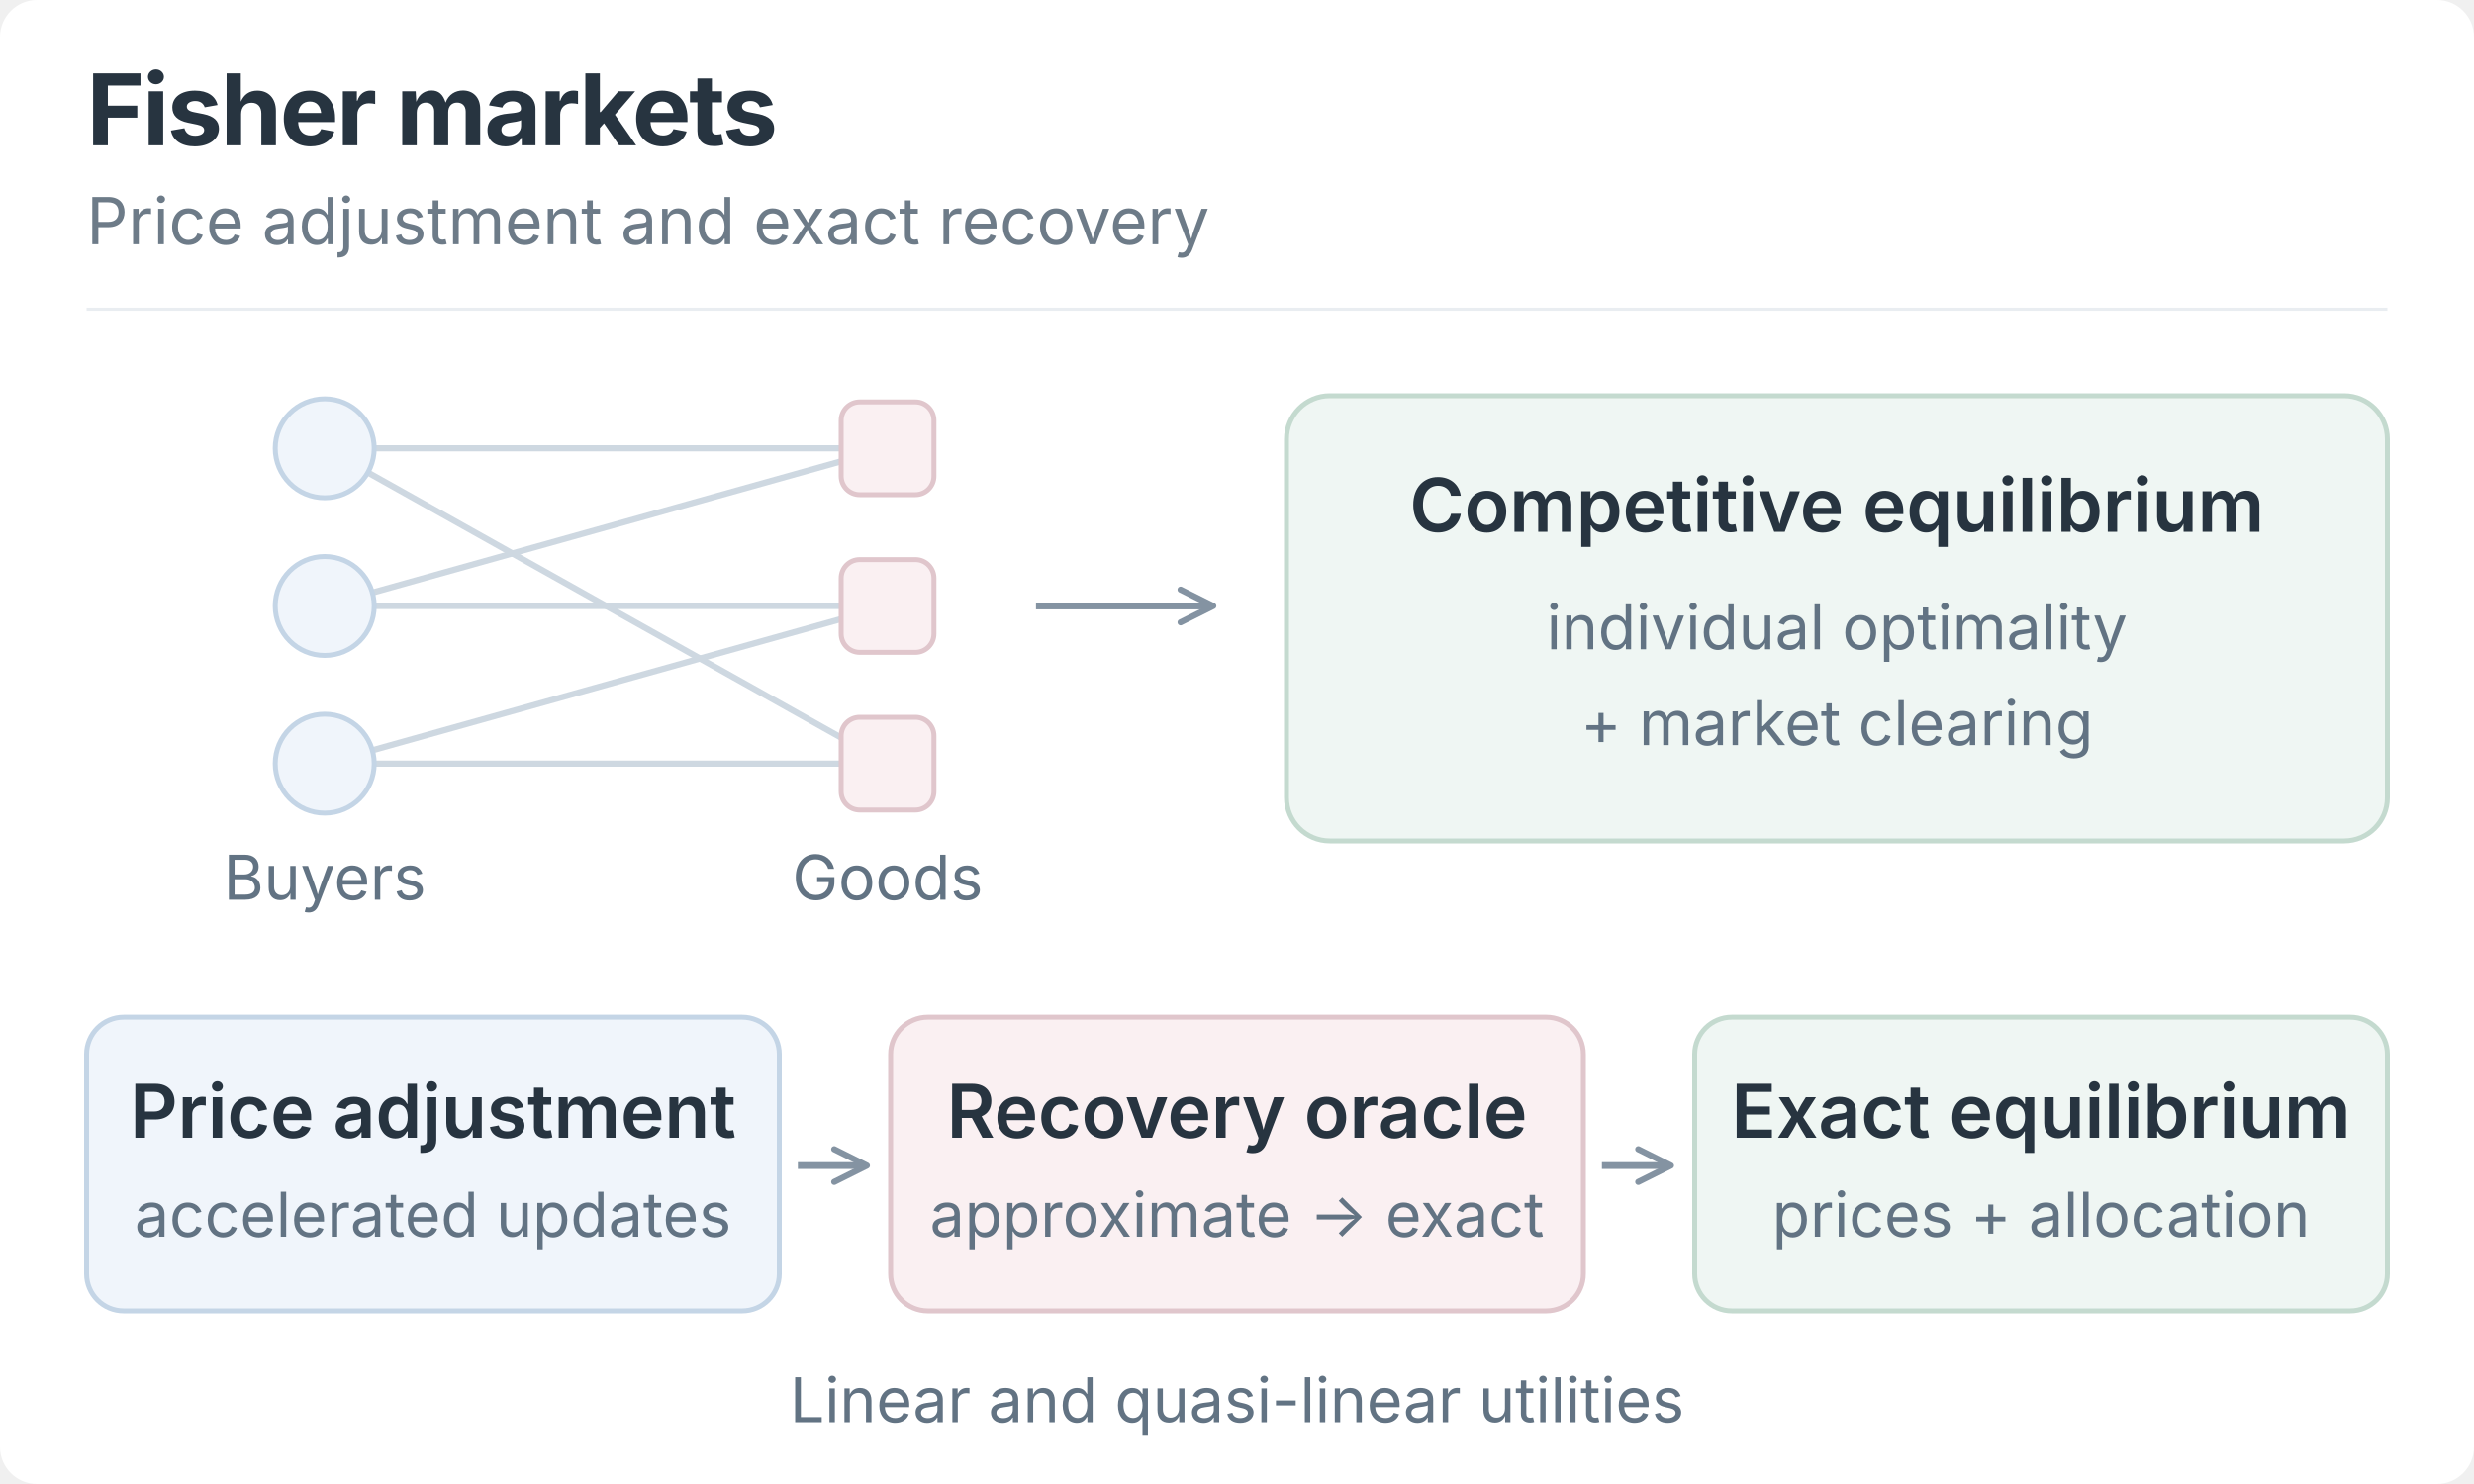
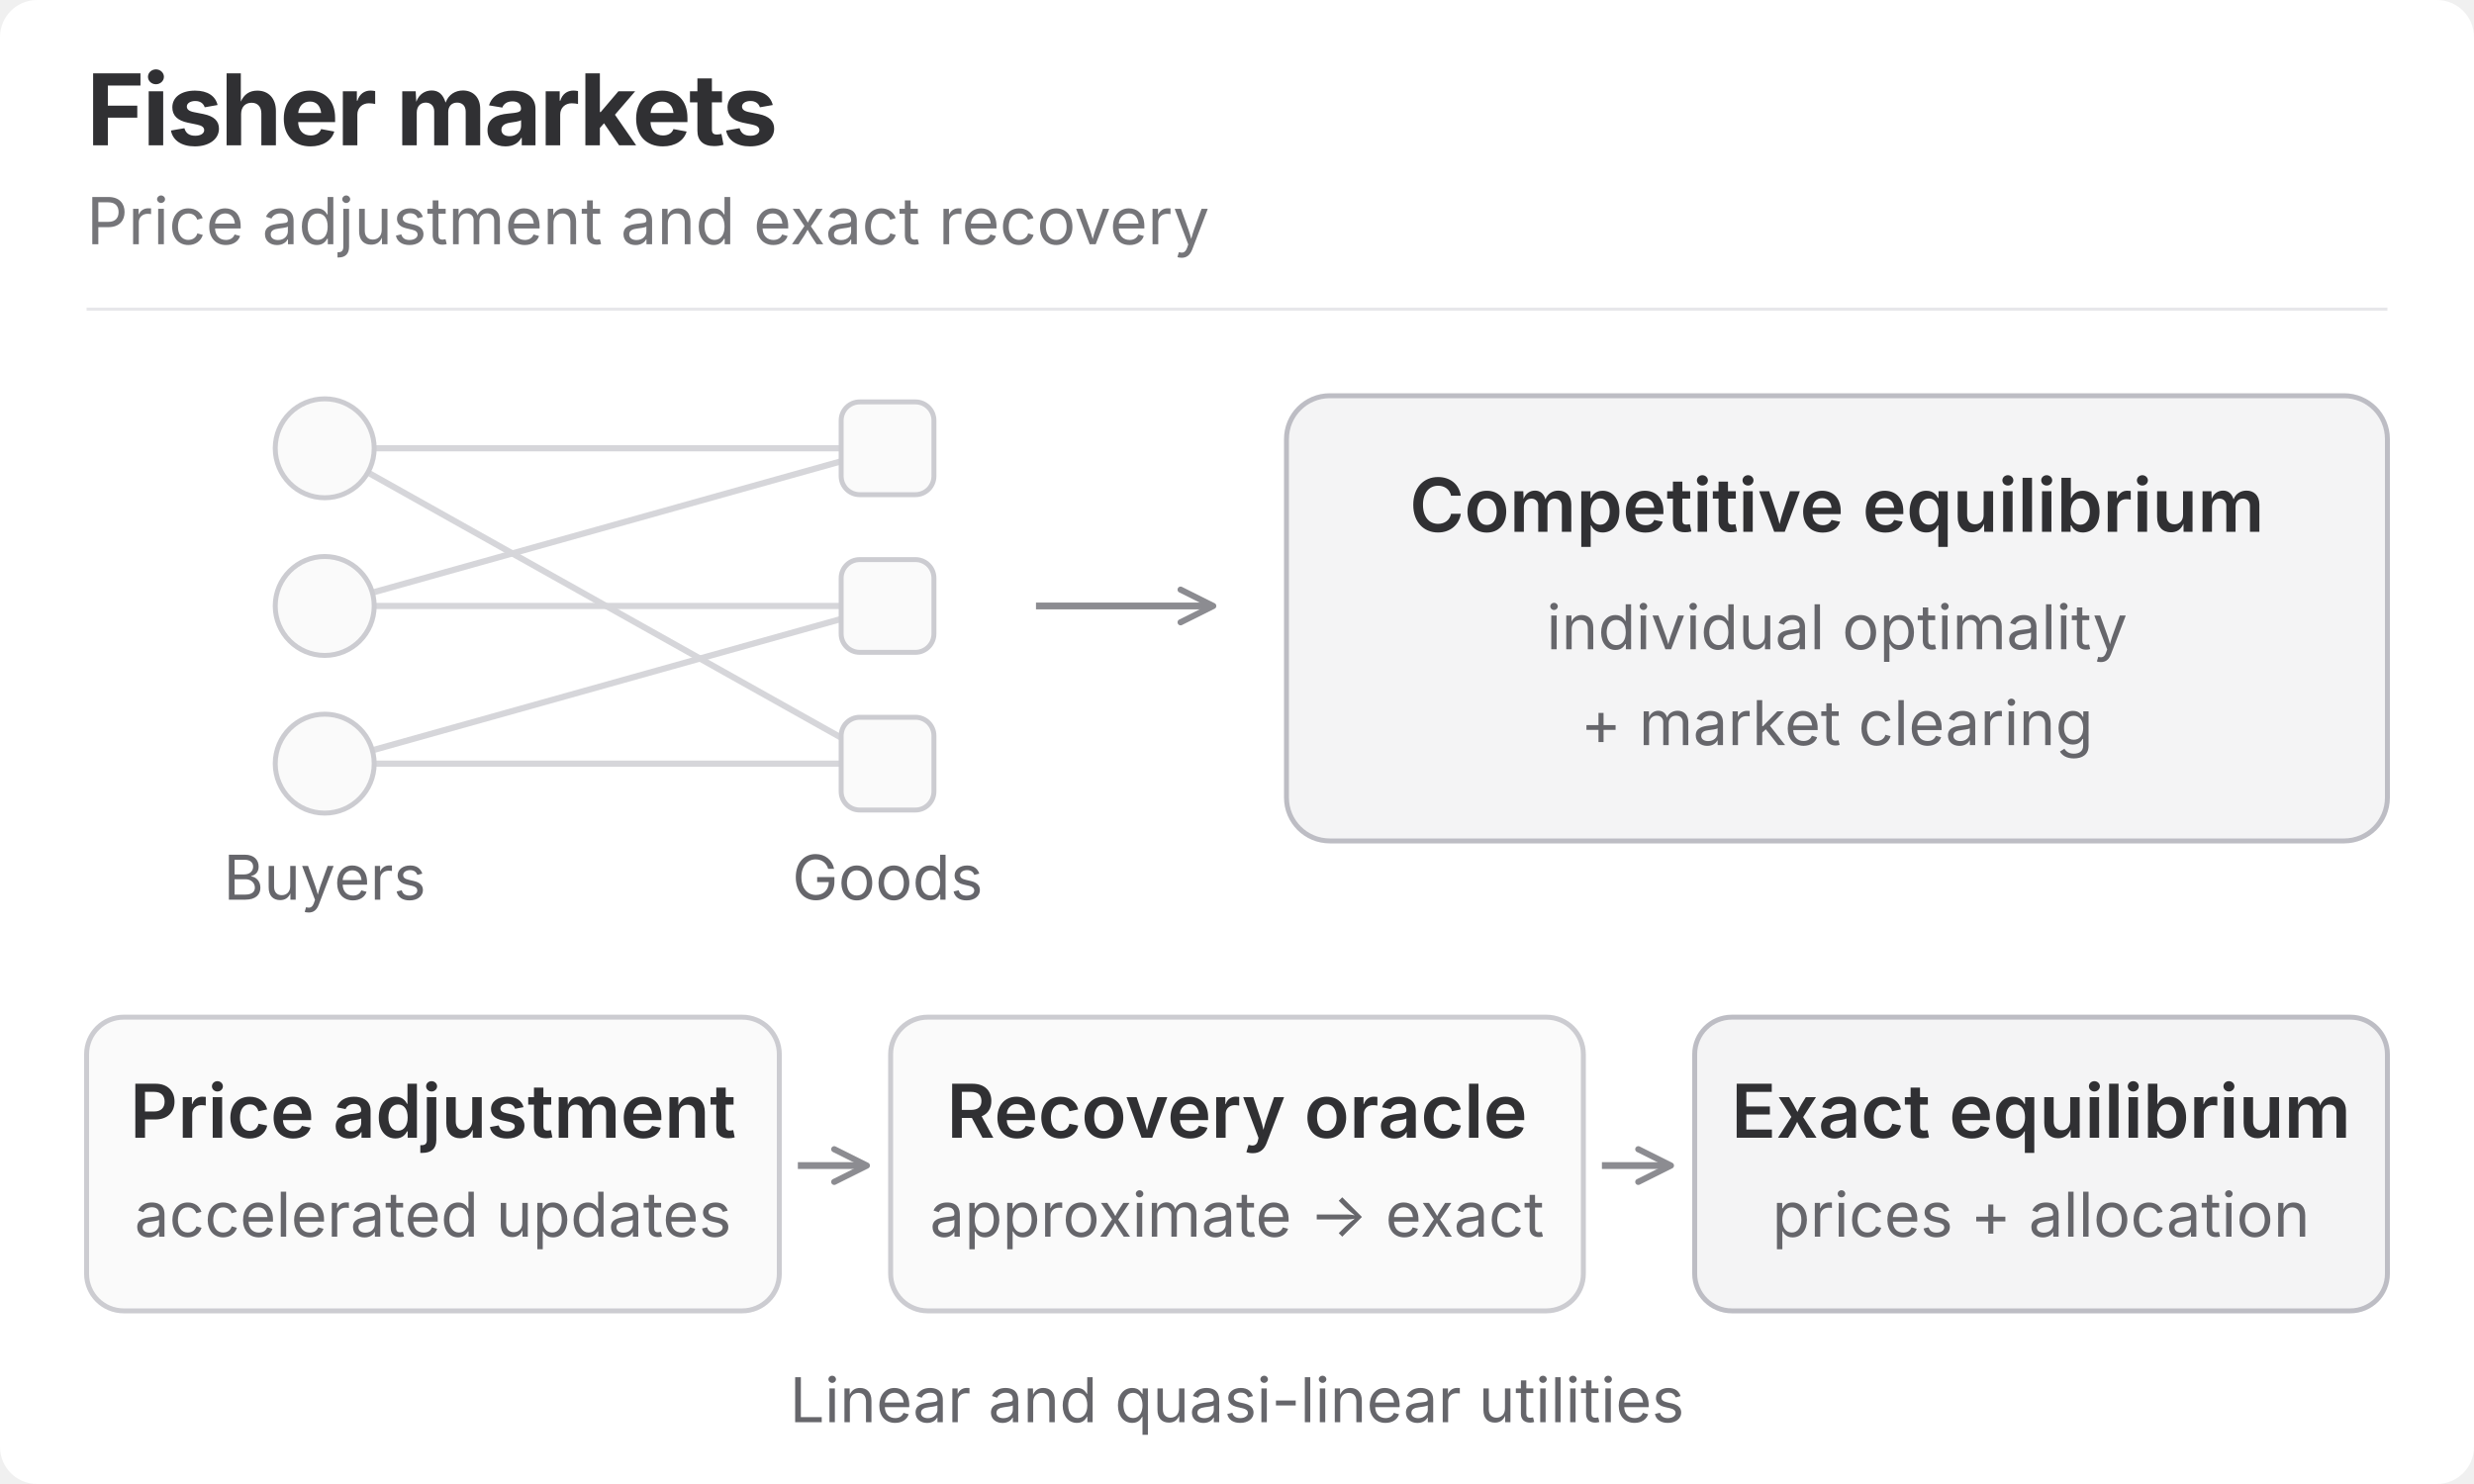
<svg xmlns="http://www.w3.org/2000/svg" width="800" height="480" viewBox="0 0 800 480" role="img" aria-labelledby="title desc">
  <defs>
    <marker id="arrow" viewBox="0 0 10 10" refX="8" refY="5" markerWidth="6" markerHeight="6" orient="auto">
-       <path d="M1 1L9 5L1 9" fill="none" stroke="#8493a2" stroke-width="1.5" stroke-linecap="round" stroke-linejoin="round" />
+       <path d="M1 1L9 5L1 9" fill="none" stroke="#8c8c91" stroke-width="1.5" stroke-linecap="round" stroke-linejoin="round" />
    </marker>
  </defs>
-   <style>text{font-family:Inter,Arial,sans-serif;fill:#273440}.heading{font-size:32px;font-weight:700;letter-spacing:-.7px}.sub{font-size:21px;fill:#6d7b88}.label{font-size:24px;font-weight:600}.small{font-size:20px;fill:#627383}.line{fill:none;stroke:#8493a2;stroke-width:2.2;marker-end:url(#arrow)}.edges{fill:none;stroke:#ced8e1;stroke-width:2}.blue{fill:#f0f5fb;stroke:#c4d5e6;stroke-width:1.6}.rose{fill:#faf0f2;stroke:#e0c6cc;stroke-width:1.6}.green{fill:#eff6f3;stroke:#c4dacf;stroke-width:1.6}</style>
+   <style>text{font-family:Inter,Arial,sans-serif;fill:#303033}.heading{font-size:32px;font-weight:700;letter-spacing:-.7px}.sub{font-size:21px;fill:#757579}.label{font-size:24px;font-weight:600}.small{font-size:20px;fill:#66666b}.line{fill:none;stroke:#8c8c91;stroke-width:2.2;marker-end:url(#arrow)}.edges{fill:none;stroke:#d6d6da;stroke-width:2}.blue{fill:#fafafa;stroke:#ccccd1;stroke-width:1.6}.rose{fill:#fafafa;stroke:#ccccd1;stroke-width:1.6}.green{fill:#f4f4f5;stroke:#bdbdc4;stroke-width:1.6}</style>
  <rect width="800" height="480" rx="12" fill="#fff" />
  <text x="28" y="47" class="heading">Fisher markets</text>
  <text x="28" y="79" class="sub">Price adjustment and exact recovery</text>
-   <path d="M28 100H772" stroke="#e9edf1" />
+   <path d="M28 100H772" stroke="#e7e7ea" />
  <g class="edges">
    <path d="M105 145L287 145" />
    <path d="M105 145L287 247" />
    <path d="M105 196L287 145" />
    <path d="M105 196L287 196" />
    <path d="M105 247L287 196" />
    <path d="M105 247L287 247" />
  </g>
  <circle cx="105" cy="145" r="16" class="blue" />
  <rect x="272" y="130" width="30" height="30" rx="6" class="rose" />
  <circle cx="105" cy="196" r="16" class="blue" />
  <rect x="272" y="181" width="30" height="30" rx="6" class="rose" />
  <circle cx="105" cy="247" r="16" class="blue" />
  <rect x="272" y="232" width="30" height="30" rx="6" class="rose" />
  <text x="105" y="291" text-anchor="middle" class="small">Buyers</text>
  <text x="287" y="291" text-anchor="middle" class="small">Goods</text>
  <path d="M335 196H391" class="line" />
  <rect x="416" y="128" width="356" height="144" rx="14" class="green" />
  <text x="594" y="172" text-anchor="middle" class="label">Competitive equilibrium</text>
  <text x="594" y="210" text-anchor="middle" class="small">individual optimality</text>
  <text x="594" y="241" text-anchor="middle" class="small">+ market clearing</text>
  <rect x="28" y="329" width="224" height="95" rx="12" class="blue" />
  <text x="140" y="368" text-anchor="middle" class="label">Price adjustment</text>
  <text x="140" y="400" text-anchor="middle" class="small">accelerated updates</text>
  <path d="M258 377H279" class="line" />
  <rect x="288" y="329" width="224" height="95" rx="12" class="rose" />
  <text x="400" y="368" text-anchor="middle" class="label">Recovery oracle</text>
  <text x="400" y="400" text-anchor="middle" class="small">approximate → exact</text>
  <path d="M518 377H539" class="line" />
  <rect x="548" y="329" width="224" height="95" rx="12" class="green" />
  <text x="660" y="368" text-anchor="middle" class="label">Exact equilibrium</text>
  <text x="660" y="400" text-anchor="middle" class="small">prices + allocation</text>
  <text x="400" y="460" text-anchor="middle" class="small">Linear and quasi-linear utilities</text>
</svg>
